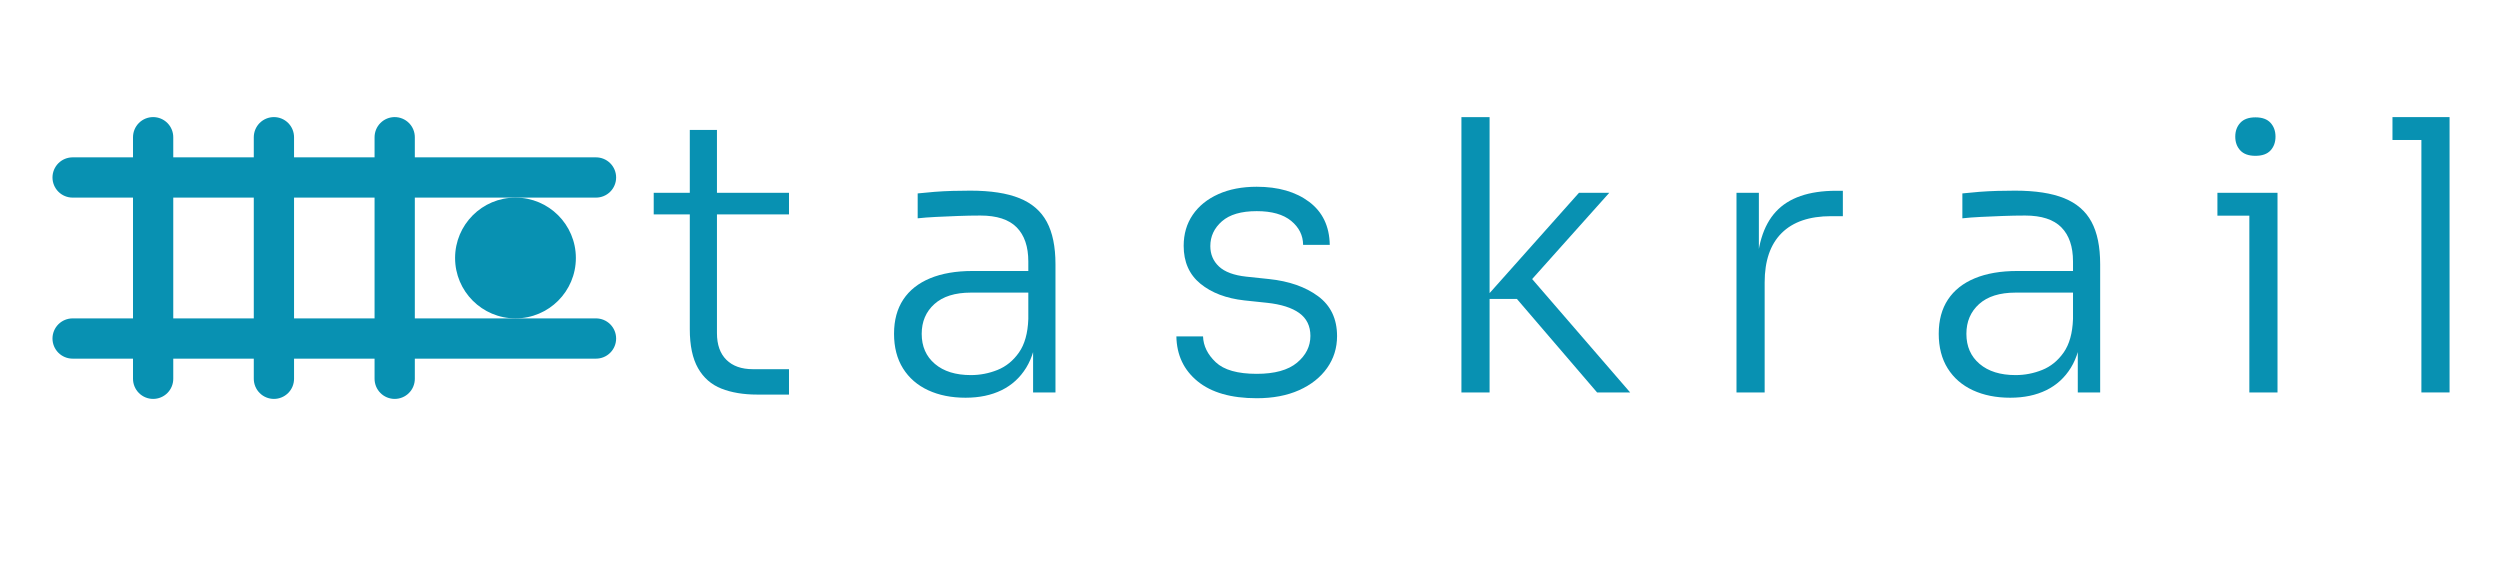
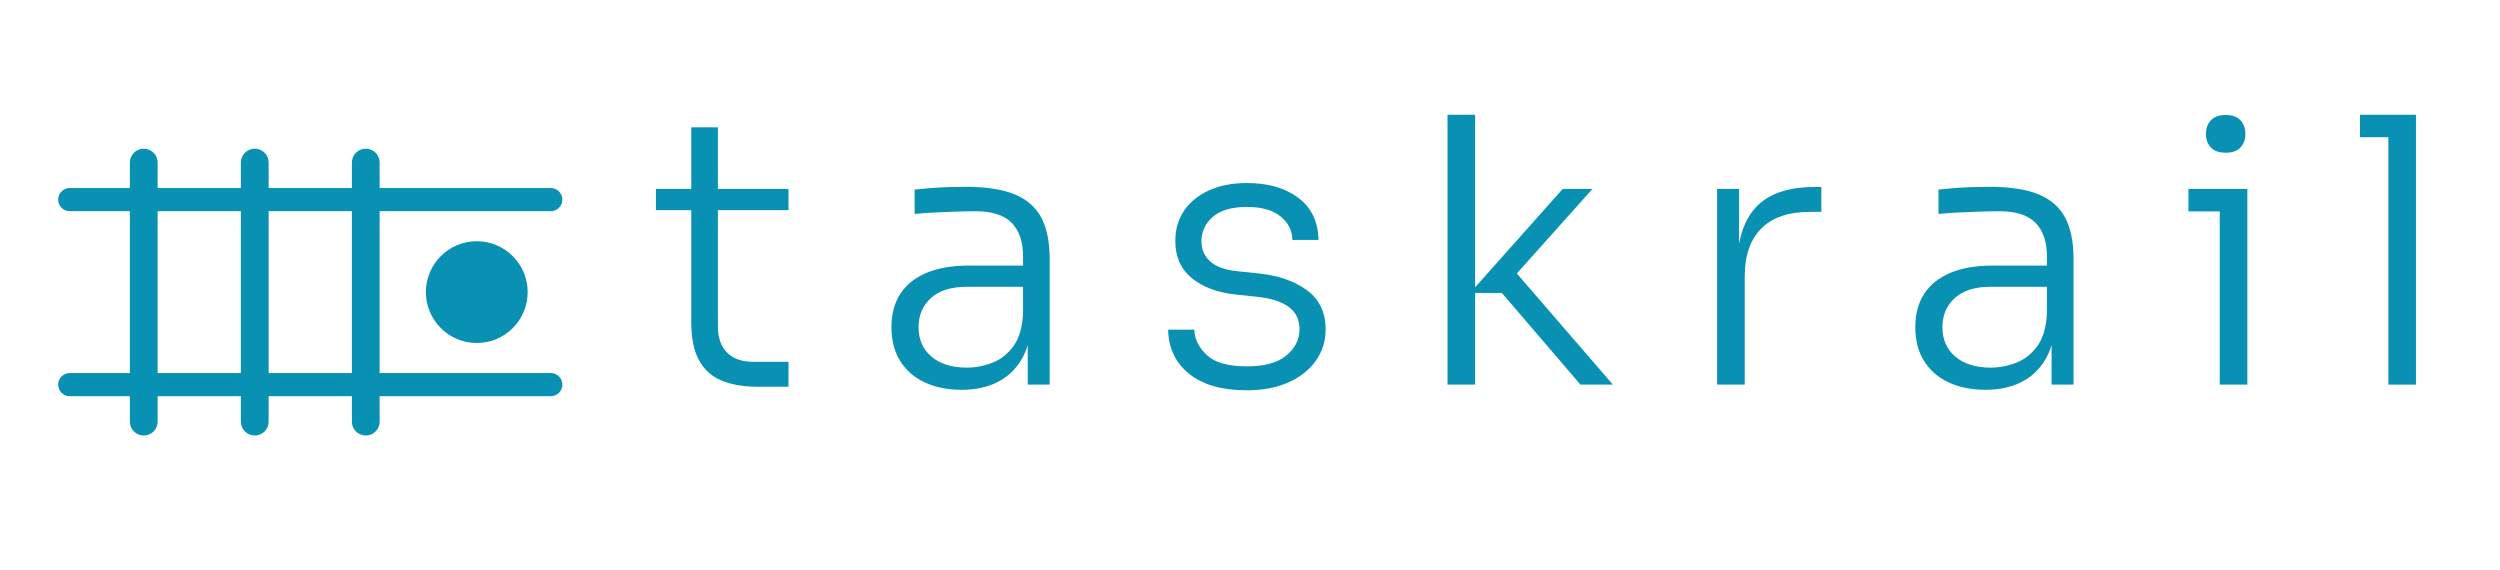
- <svg xmlns="http://www.w3.org/2000/svg" width="688" height="160" viewBox="0 0 688 160" fill="none" role="img" aria-label="Taskrail">
-   <g transform="translate(3.364,-17.636) scale(2.7699)">
-     <line x1="6" y1="24" x2="58" y2="24" stroke="#0891b2" stroke-width="4" stroke-linecap="round" />
-     <line x1="6" y1="40" x2="58" y2="40" stroke="#0891b2" stroke-width="4" stroke-linecap="round" />
-     <line x1="14" y1="20" x2="14" y2="44" stroke="#0891b2" stroke-width="4" stroke-linecap="round" />
-     <line x1="26" y1="20" x2="26" y2="44" stroke="#0891b2" stroke-width="4" stroke-linecap="round" />
-     <line x1="38" y1="20" x2="38" y2="44" stroke="#0891b2" stroke-width="4" stroke-linecap="round" />
-     <circle cx="50" cy="32" r="6" fill="#0891b2" />
+ <svg xmlns="http://www.w3.org/2000/svg" width="702" height="160" viewBox="0 0 702 160" fill="none" role="img" aria-label="Taskrail">
+   <g transform="translate(4.0,-1.099) scale(2.5976)">
+     <line x1="6" y1="22" x2="58" y2="22" stroke="#0891b2" stroke-width="2.5" stroke-linecap="round" />
+     <line x1="6" y1="42" x2="58" y2="42" stroke="#0891b2" stroke-width="2.5" stroke-linecap="round" />
+     <line x1="14" y1="18" x2="14" y2="46" stroke="#0891b2" stroke-width="3" stroke-linecap="round" />
+     <line x1="26" y1="18" x2="26" y2="46" stroke="#0891b2" stroke-width="3" stroke-linecap="round" />
+     <line x1="38" y1="18" x2="38" y2="46" stroke="#0891b2" stroke-width="3" stroke-linecap="round" />
+     <circle cx="50" cy="32" r="5.5" fill="#0891b2" />
  </g>
-   <g transform="translate(178.38,0)" fill="#0891b2">
+   <g transform="translate(182.66,0)" fill="#0891b2">
    <path transform="translate(0.0, 108.0) scale(0.1038, -0.1038)" d="M289.001 -5.667Q234.334 -5.667 194.167 10.167Q154 26 132.167 64.334Q110.333 102.667 110.333 167.668V696H182.334V157.001Q182.334 111.334 207.334 86.501Q232.334 61.668 277.667 61.668H373.334V-5.667ZM14.667 471.999V529.334H373.334V471.999Z" />
    <path transform="translate(62.4, 108.0) scale(0.1038, -0.1038)" d="M419.333 0V158.667H406.666V347.333Q406.666 406.333 375.833 437.666Q345 468.999 279.667 468.999Q250.334 468.999 219.834 467.833Q189.333 466.666 161.833 465.333Q134.333 463.999 113.333 461.666V527.667Q134.666 530 158 531.834Q181.333 533.667 205.833 534.334Q230.333 535 253 535Q333.667 535 383.167 515Q432.667 495 455.667 452.334Q478.667 409.667 478.667 340V0ZM240.333 -14Q184 -14 141.166 5.833Q98.333 25.667 74.5 63.667Q50.666 101.667 50.666 155.667Q50.666 209.334 75.166 246.334Q99.667 283.334 146.333 302.667Q193 322.001 259 322.001H414V264.666H254.334Q191.334 264.666 157.667 234.333Q124.001 204 124.001 155.334Q124.001 105.334 159.001 75.667Q194 46.001 254.334 46.001Q291 46.001 325.0 59.668Q359 73.334 381.833 105.834Q404.666 138.334 406.666 194.667L429.333 164Q425.333 105 401 65.5Q376.667 26 335.833 6.0Q295 -14 240.333 -14Z" />
    <path transform="translate(140.1, 108.0) scale(0.1038, -0.1038)" d="M263.667 -15.333Q162 -15.333 107 29.5Q52 74.333 50.666 148.667H121.334Q122.668 110.667 155.167 80.001Q187.667 49.334 263.667 49.334Q335 49.334 370.5 78.834Q406 108.334 406 150Q406 189 376.667 210.333Q347.333 231.666 291 237.666L231 244Q158.667 252 114.333 288.333Q70 324.666 70 388.667Q70 435.667 94 470.834Q118 506 161.667 525.667Q205.333 545.334 263.667 545.334Q349.334 545.334 402.667 505.334Q456.001 465.334 457.334 391.333H386.666Q386.333 429 355 454.833Q323.667 480.666 263.667 480.666Q202.001 480.666 171.334 453.666Q140.667 426.666 140.667 388Q140.667 355.333 163.667 333.834Q186.667 312.334 236 307.001L296 300.667Q376.001 292.334 426.334 255.167Q476.667 218 476.667 149.334Q476.667 102 450.167 64.667Q423.667 27.333 376 6Q328.334 -15.333 263.667 -15.333Z" />
    <path transform="translate(213.7, 108.0) scale(0.1038, -0.1038)" d="M457 0 244.334 248H158.334L409 529.334H489.335L264.335 277.667L268.669 319.334L544.668 0ZM97.333 0V730H172.001V0Z" />
    <path transform="translate(289.4, 108.0) scale(0.1038, -0.1038)" d="M97.333 0V529.334H156.667V308.334H150.667Q150.667 424 201.834 479.334Q253.001 534.667 361.667 534.667H379.334V467.333H348.334Q262.001 467.333 217.001 422.499Q172.001 377.666 172.001 291.667V0Z" />
    <path transform="translate(349.9, 108.0) scale(0.1038, -0.1038)" d="M419.333 0V158.667H406.666V347.333Q406.666 406.333 375.833 437.666Q345 468.999 279.667 468.999Q250.334 468.999 219.834 467.833Q189.333 466.666 161.833 465.333Q134.333 463.999 113.333 461.666V527.667Q134.666 530 158 531.834Q181.333 533.667 205.833 534.334Q230.333 535 253 535Q333.667 535 383.167 515Q432.667 495 455.667 452.334Q478.667 409.667 478.667 340V0ZM240.333 -14Q184 -14 141.166 5.833Q98.333 25.667 74.5 63.667Q50.666 101.667 50.666 155.667Q50.666 209.334 75.166 246.334Q99.667 283.334 146.333 302.667Q193 322.001 259 322.001H414V264.666H254.334Q191.334 264.666 157.667 234.333Q124.001 204 124.001 155.334Q124.001 105.334 159.001 75.667Q194 46.001 254.334 46.001Q291 46.001 325.0 59.668Q359 73.334 381.833 105.834Q404.666 138.334 406.666 194.667L429.333 164Q425.333 105 401 65.5Q376.667 26 335.833 6.0Q295 -14 240.333 -14Z" />
    <path transform="translate(427.7, 108.0) scale(0.1038, -0.1038)" d="M124.666 0V529.334H199.334V0ZM40 468.666V529.334H199.334V468.666ZM140.667 627.333Q114 627.333 100.666 641.666Q87.333 656 87.333 678.171Q87.333 700.341 100.666 714.838Q114 729.334 140.834 729.334Q167.667 729.334 180.834 714.838Q194.001 700.341 194.001 678.171Q194.001 656 180.879 641.666Q167.757 627.333 140.667 627.333Z" />
    <path transform="translate(477.4, 108.0) scale(0.1038, -0.1038)" d="M102 0V730H176.668V0ZM25.333 669.332V730H176.668V669.332Z" />
  </g>
</svg>
